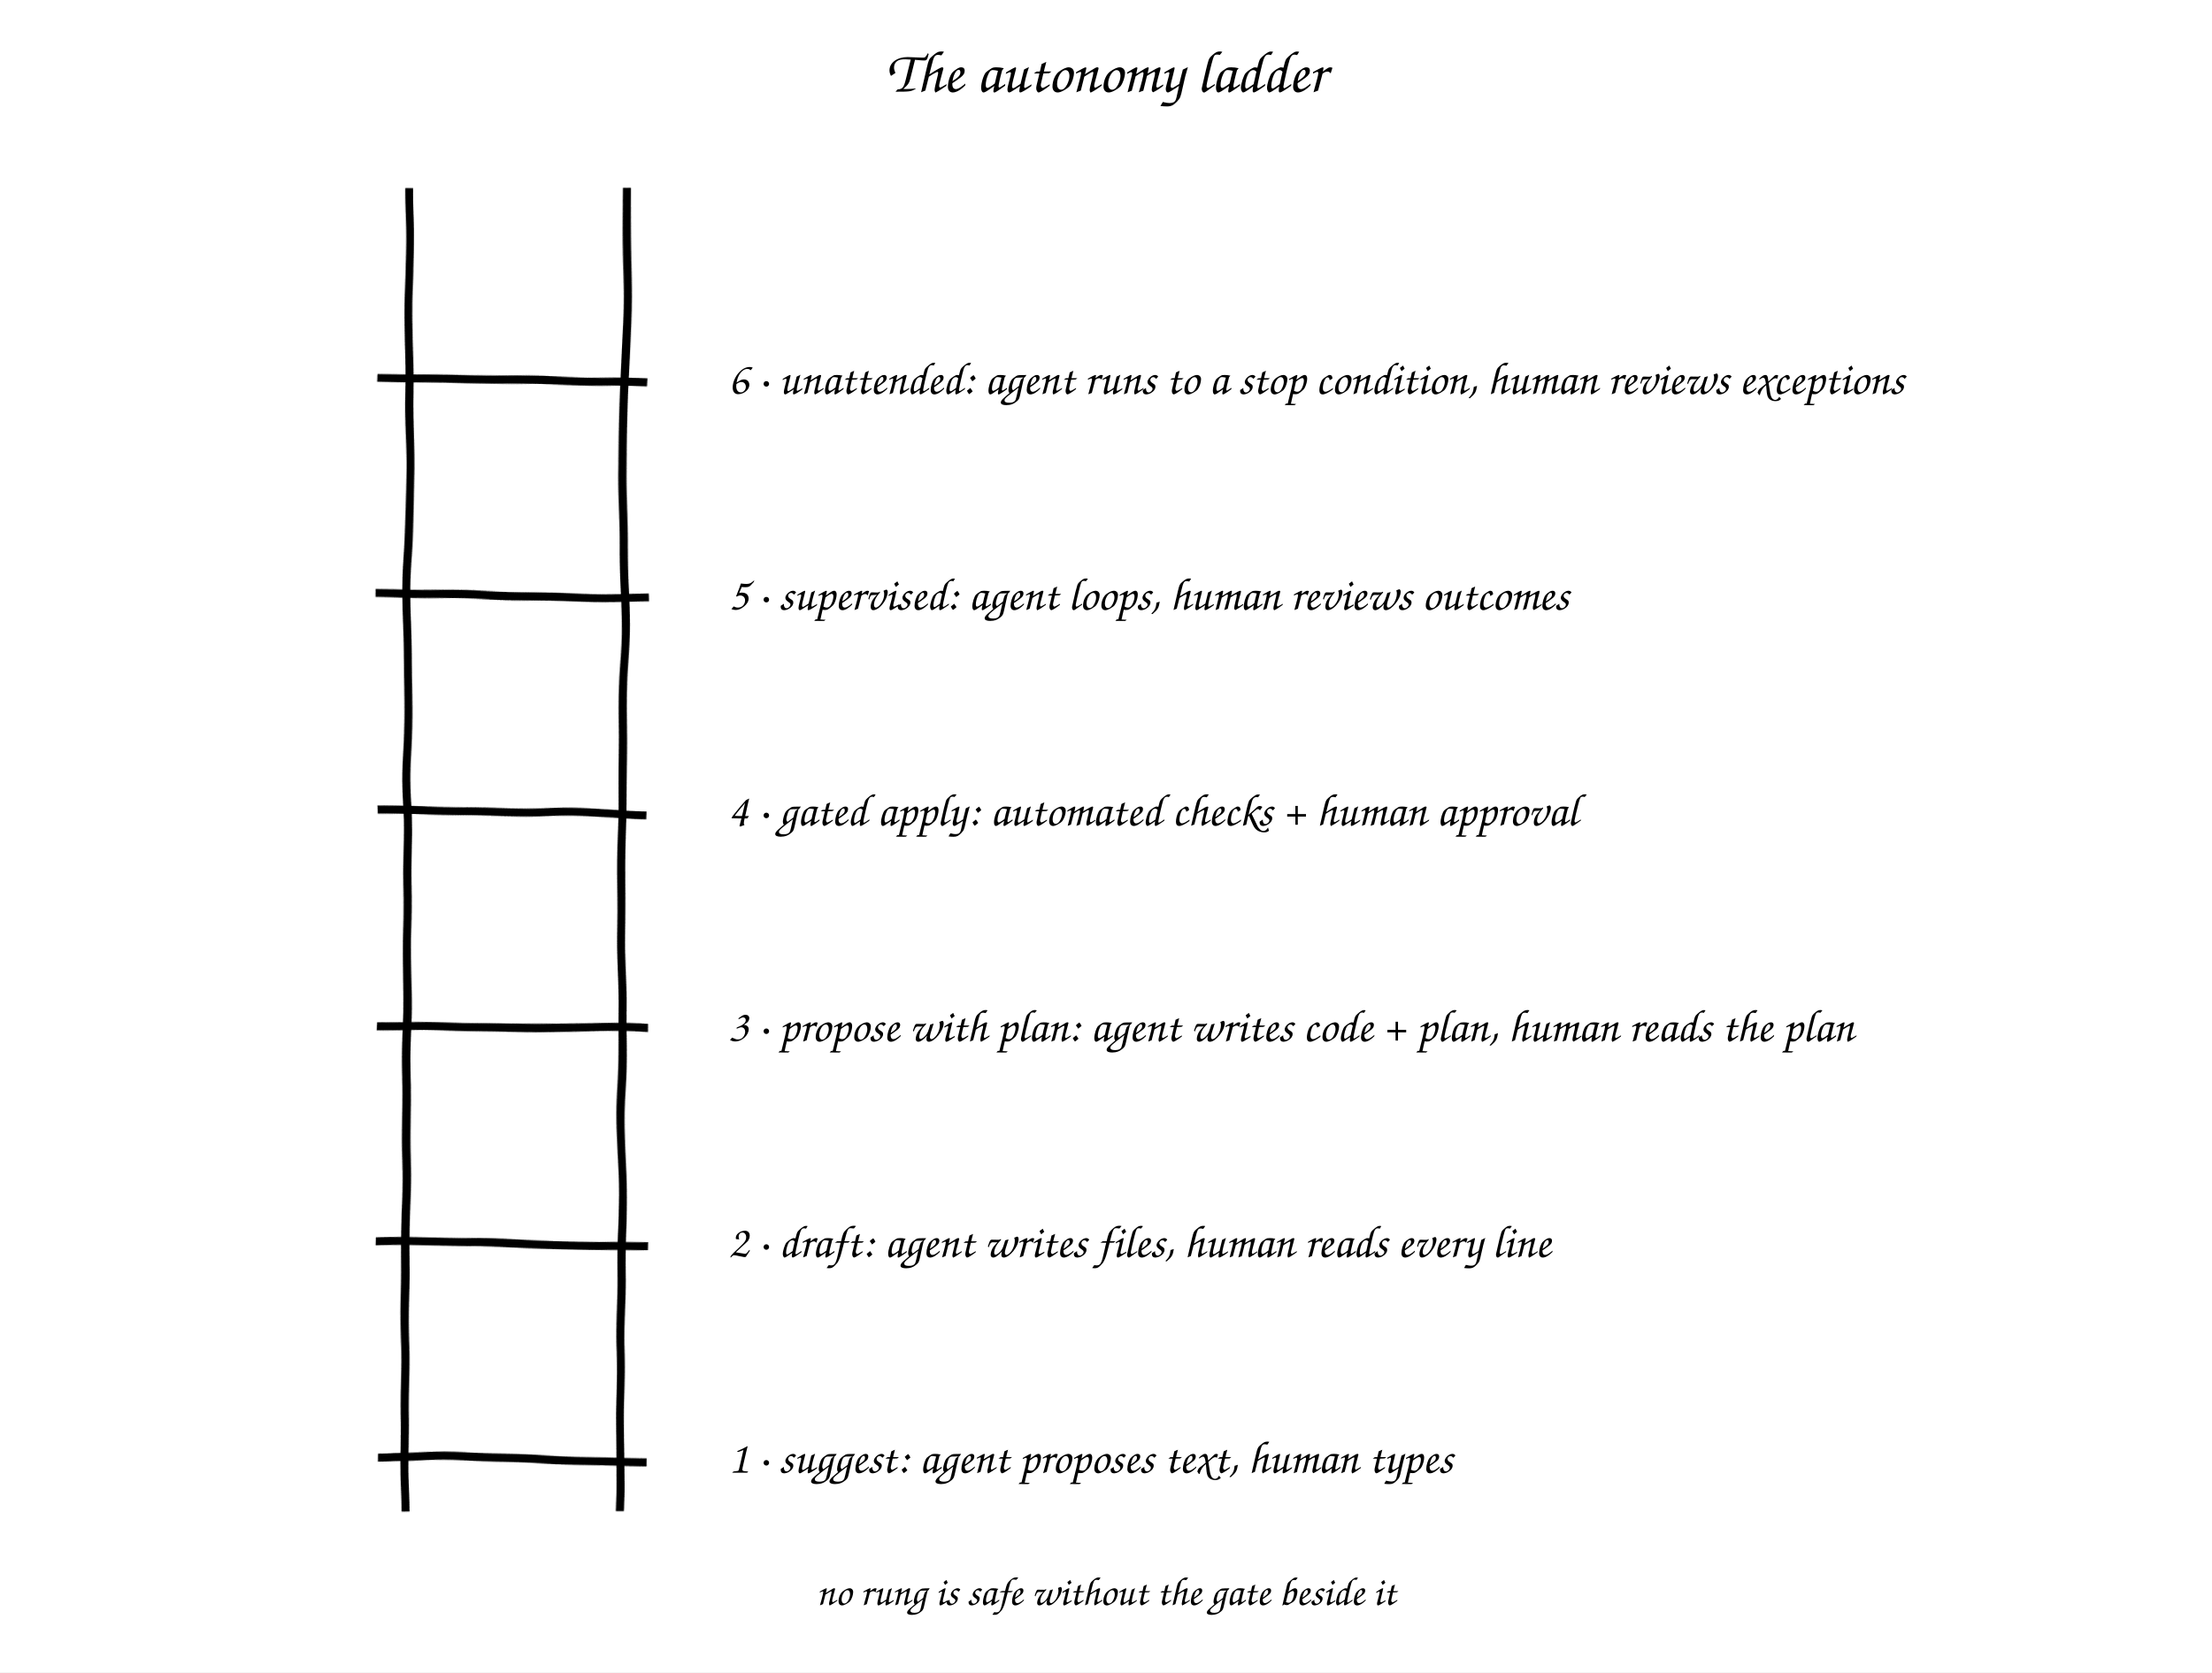
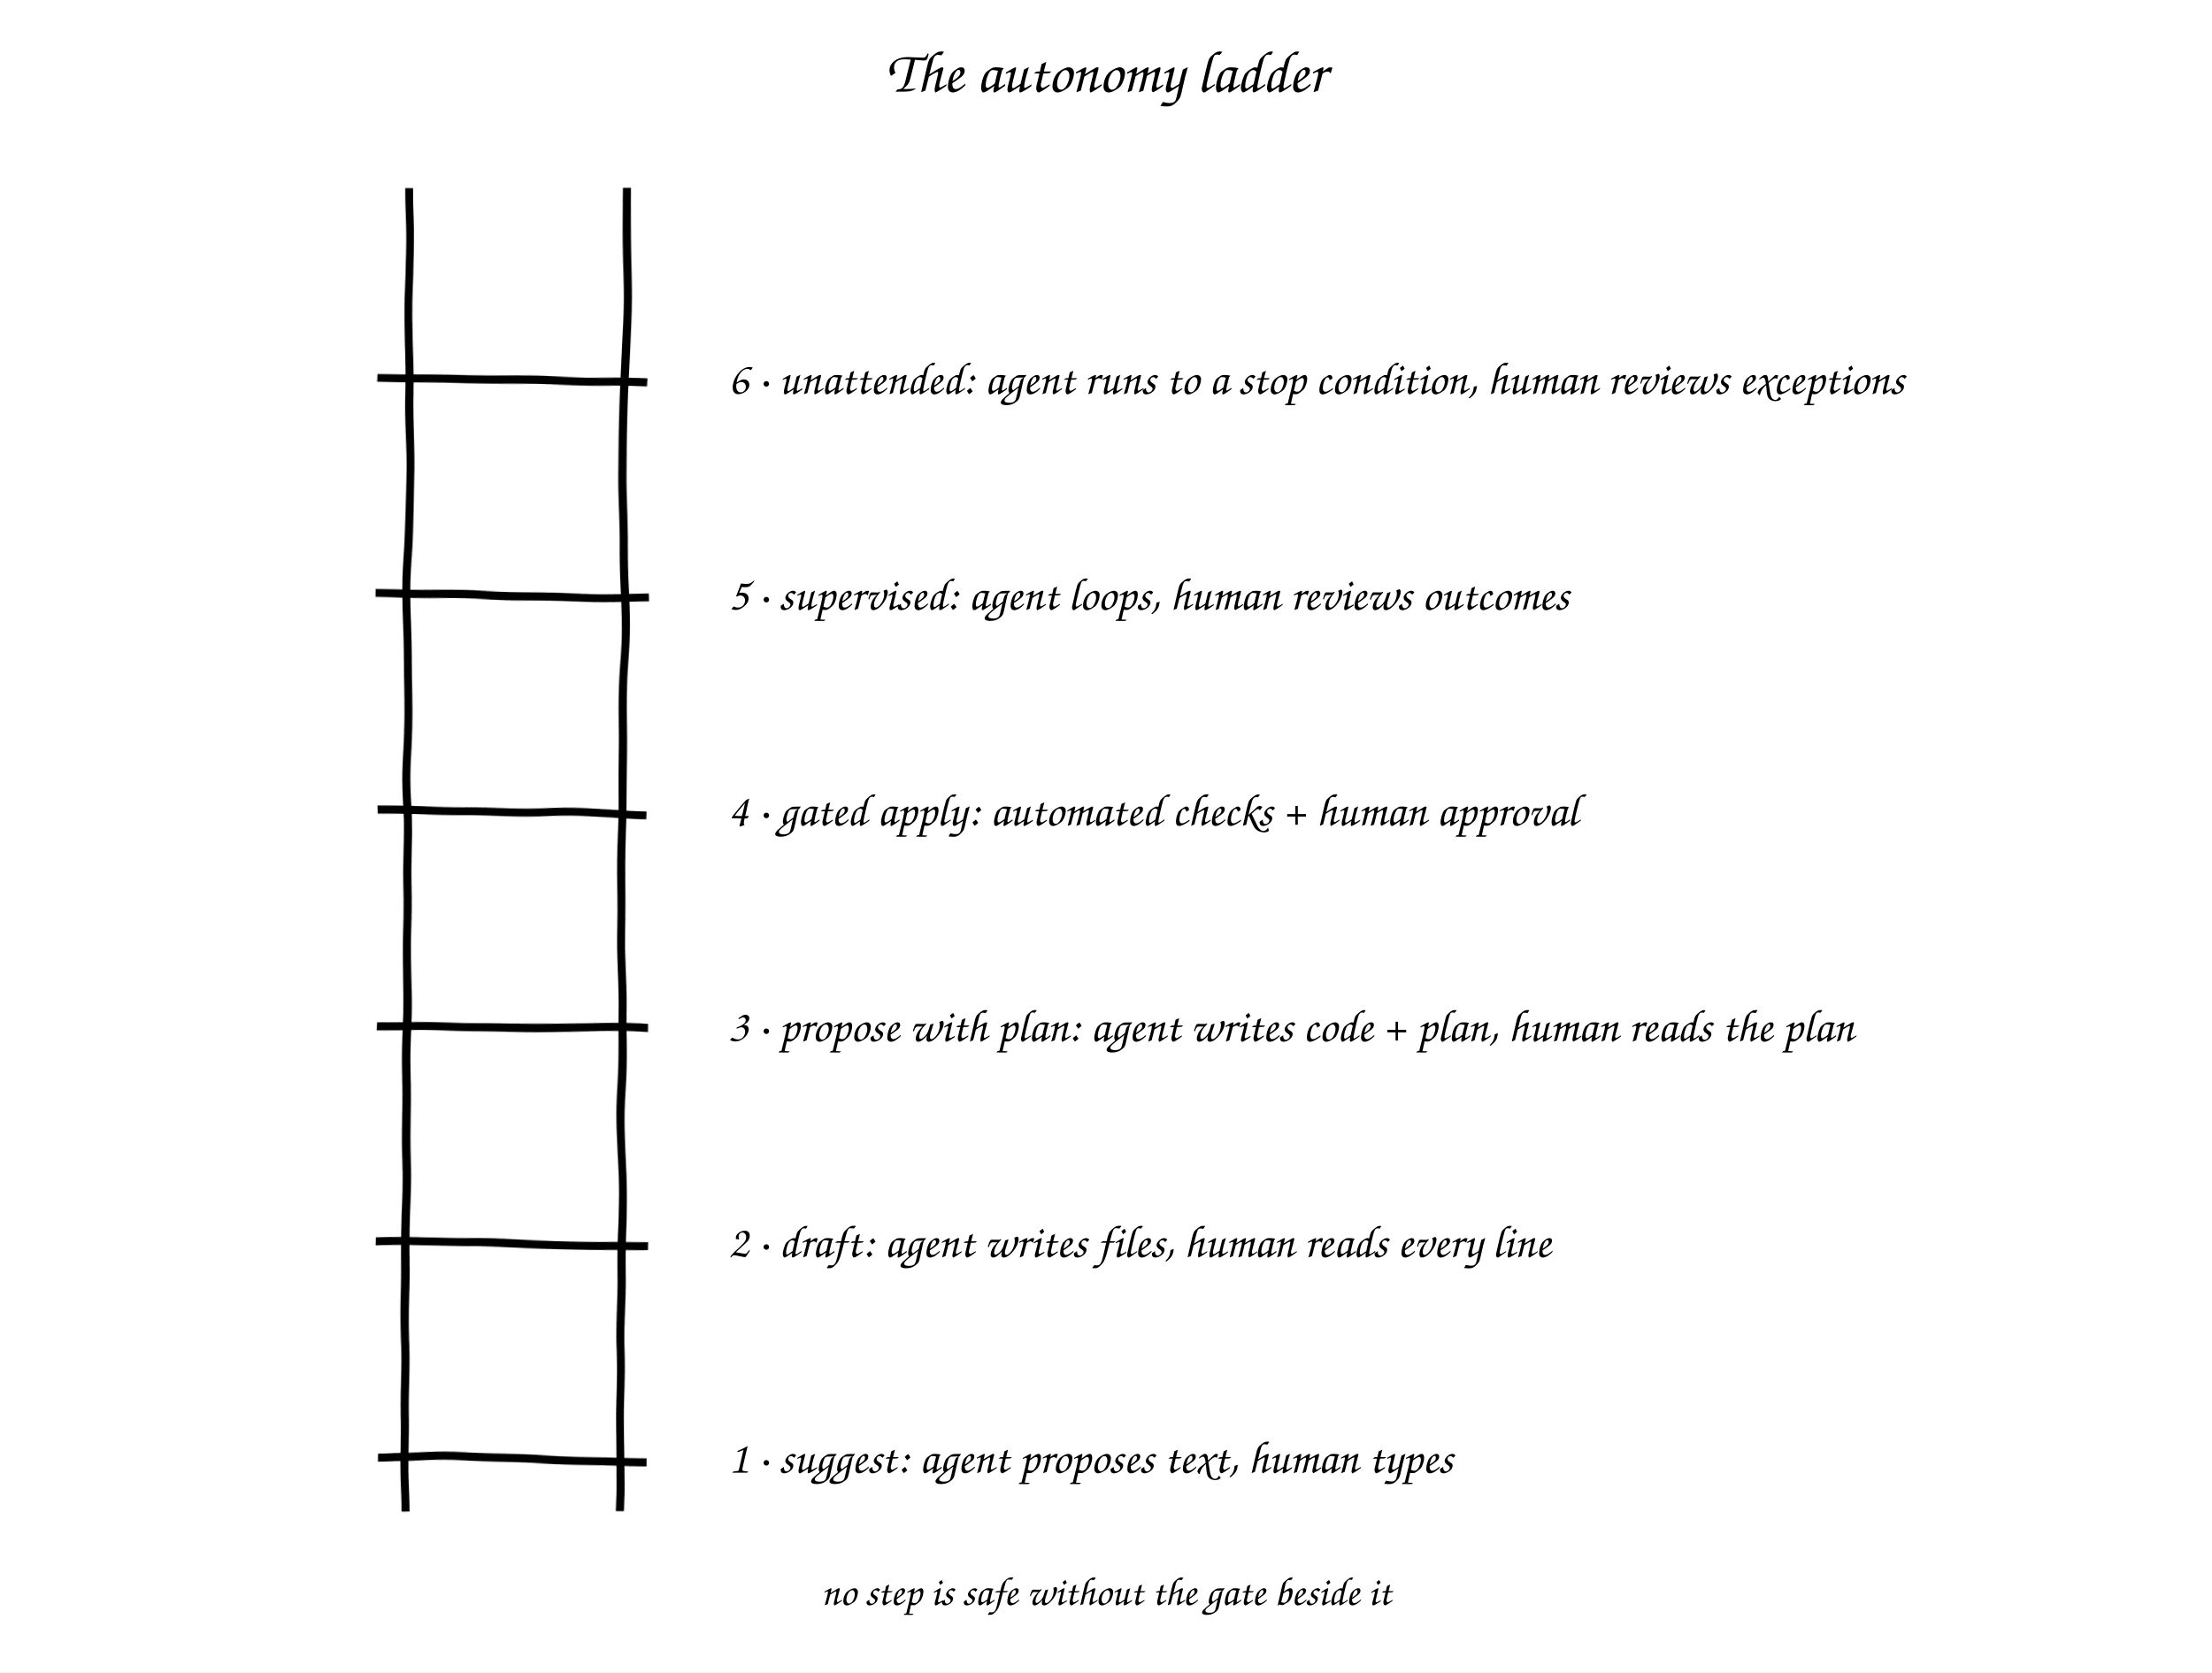
- <svg xmlns="http://www.w3.org/2000/svg" viewBox="0 0 820 620" role="img" aria-label="A six-rung ladder, bottom to top: suggest, draft, propose with plan, gated apply, supervised autonomy, unattended.">
+ <svg xmlns="http://www.w3.org/2000/svg" viewBox="0 0 820 620" role="img" aria-label="A six-step ladder, bottom to top: suggest, draft, propose with plan, gated apply, supervised autonomy, unattended.">
  <defs>
    <filter id="sketch" filterUnits="userSpaceOnUse" x="0" y="0" width="820" height="620">
      <feTurbulence type="fractalNoise" baseFrequency="0.02" numOctaves="2" seed="4" result="noise" />
      <feDisplacementMap in="SourceGraphic" in2="noise" scale="3" xChannelSelector="R" yChannelSelector="G" />
    </filter>
  </defs>
  <rect x="0" y="0" width="820" height="620" fill="white" />
  <text x="410" y="34" text-anchor="middle" font-family="Segoe Print, Bradley Hand, Comic Sans MS, cursive" font-size="22" fill="black">The autonomy ladder</text>
  <g stroke="black" stroke-width="3" filter="url(#sketch)">
    <line x1="150" y1="560" x2="152.0" y2="70" />
    <line x1="230" y1="560" x2="232.0" y2="70" />
  </g>
  <g stroke="black" stroke-width="3" filter="url(#sketch)">
    <line x1="140" y1="540" x2="240" y2="542.0" />
    <line x1="140" y1="460" x2="240" y2="462.0" />
    <line x1="140" y1="380" x2="240" y2="382.0" />
    <line x1="140" y1="300" x2="240" y2="302.0" />
    <line x1="140" y1="220" x2="240" y2="222.0" />
    <line x1="140" y1="140" x2="240" y2="142.0" />
  </g>
  <g font-family="Segoe Print, Bradley Hand, Comic Sans MS, cursive" font-size="17" fill="black">
    <text x="270" y="546">1 · suggest: agent proposes text, human types</text>
    <text x="270" y="466">2 · draft: agent writes files, human reads every line</text>
    <text x="270" y="386">3 · propose with plan: agent writes code + plan, human reads the plan</text>
    <text x="270" y="306">4 · gated apply: automated checks + human approval</text>
    <text x="270" y="226">5 · supervised: agent loops, human reviews outcomes</text>
    <text x="270" y="146">6 · unattended: agent runs to a stop condition, human reviews exceptions</text>
  </g>
-   <text x="410" y="595" text-anchor="middle" font-family="Segoe Print, Bradley Hand, Comic Sans MS, cursive" font-size="15" fill="black">no rung is safe without the gate beside it</text>
+   <text x="410" y="595" text-anchor="middle" font-family="Segoe Print, Bradley Hand, Comic Sans MS, cursive" font-size="15" fill="black">no step is safe without the gate beside it</text>
</svg>
